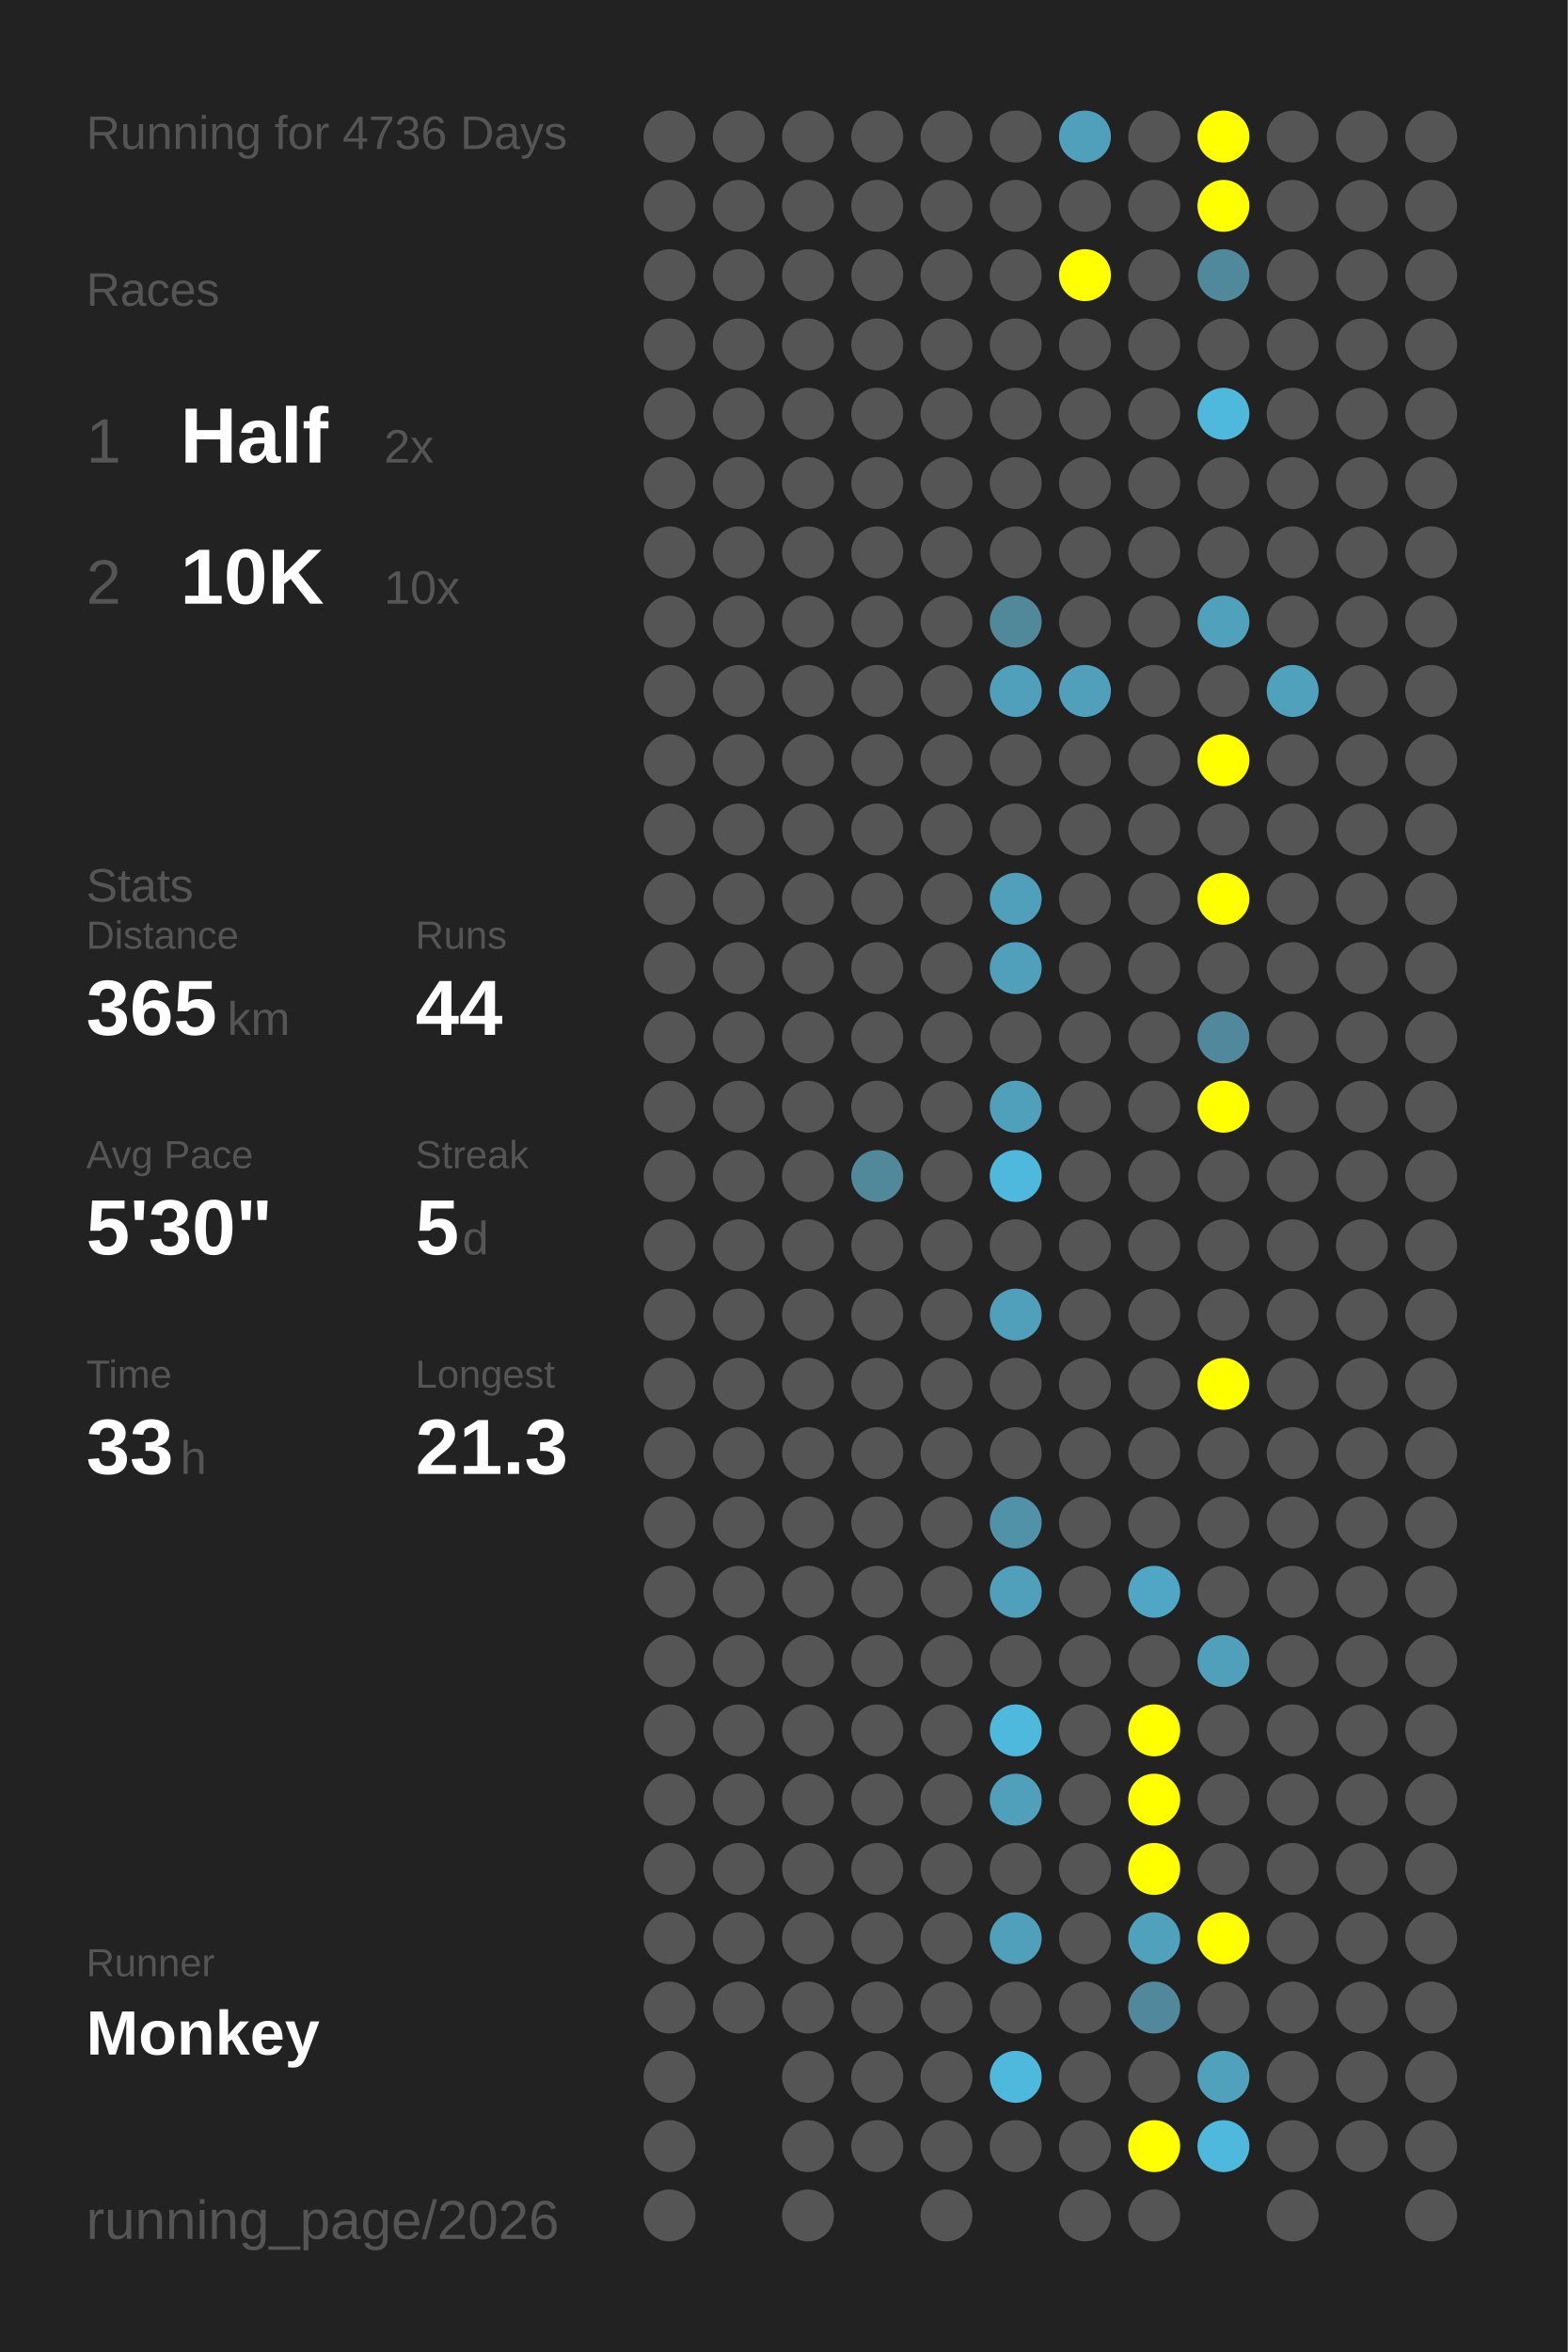
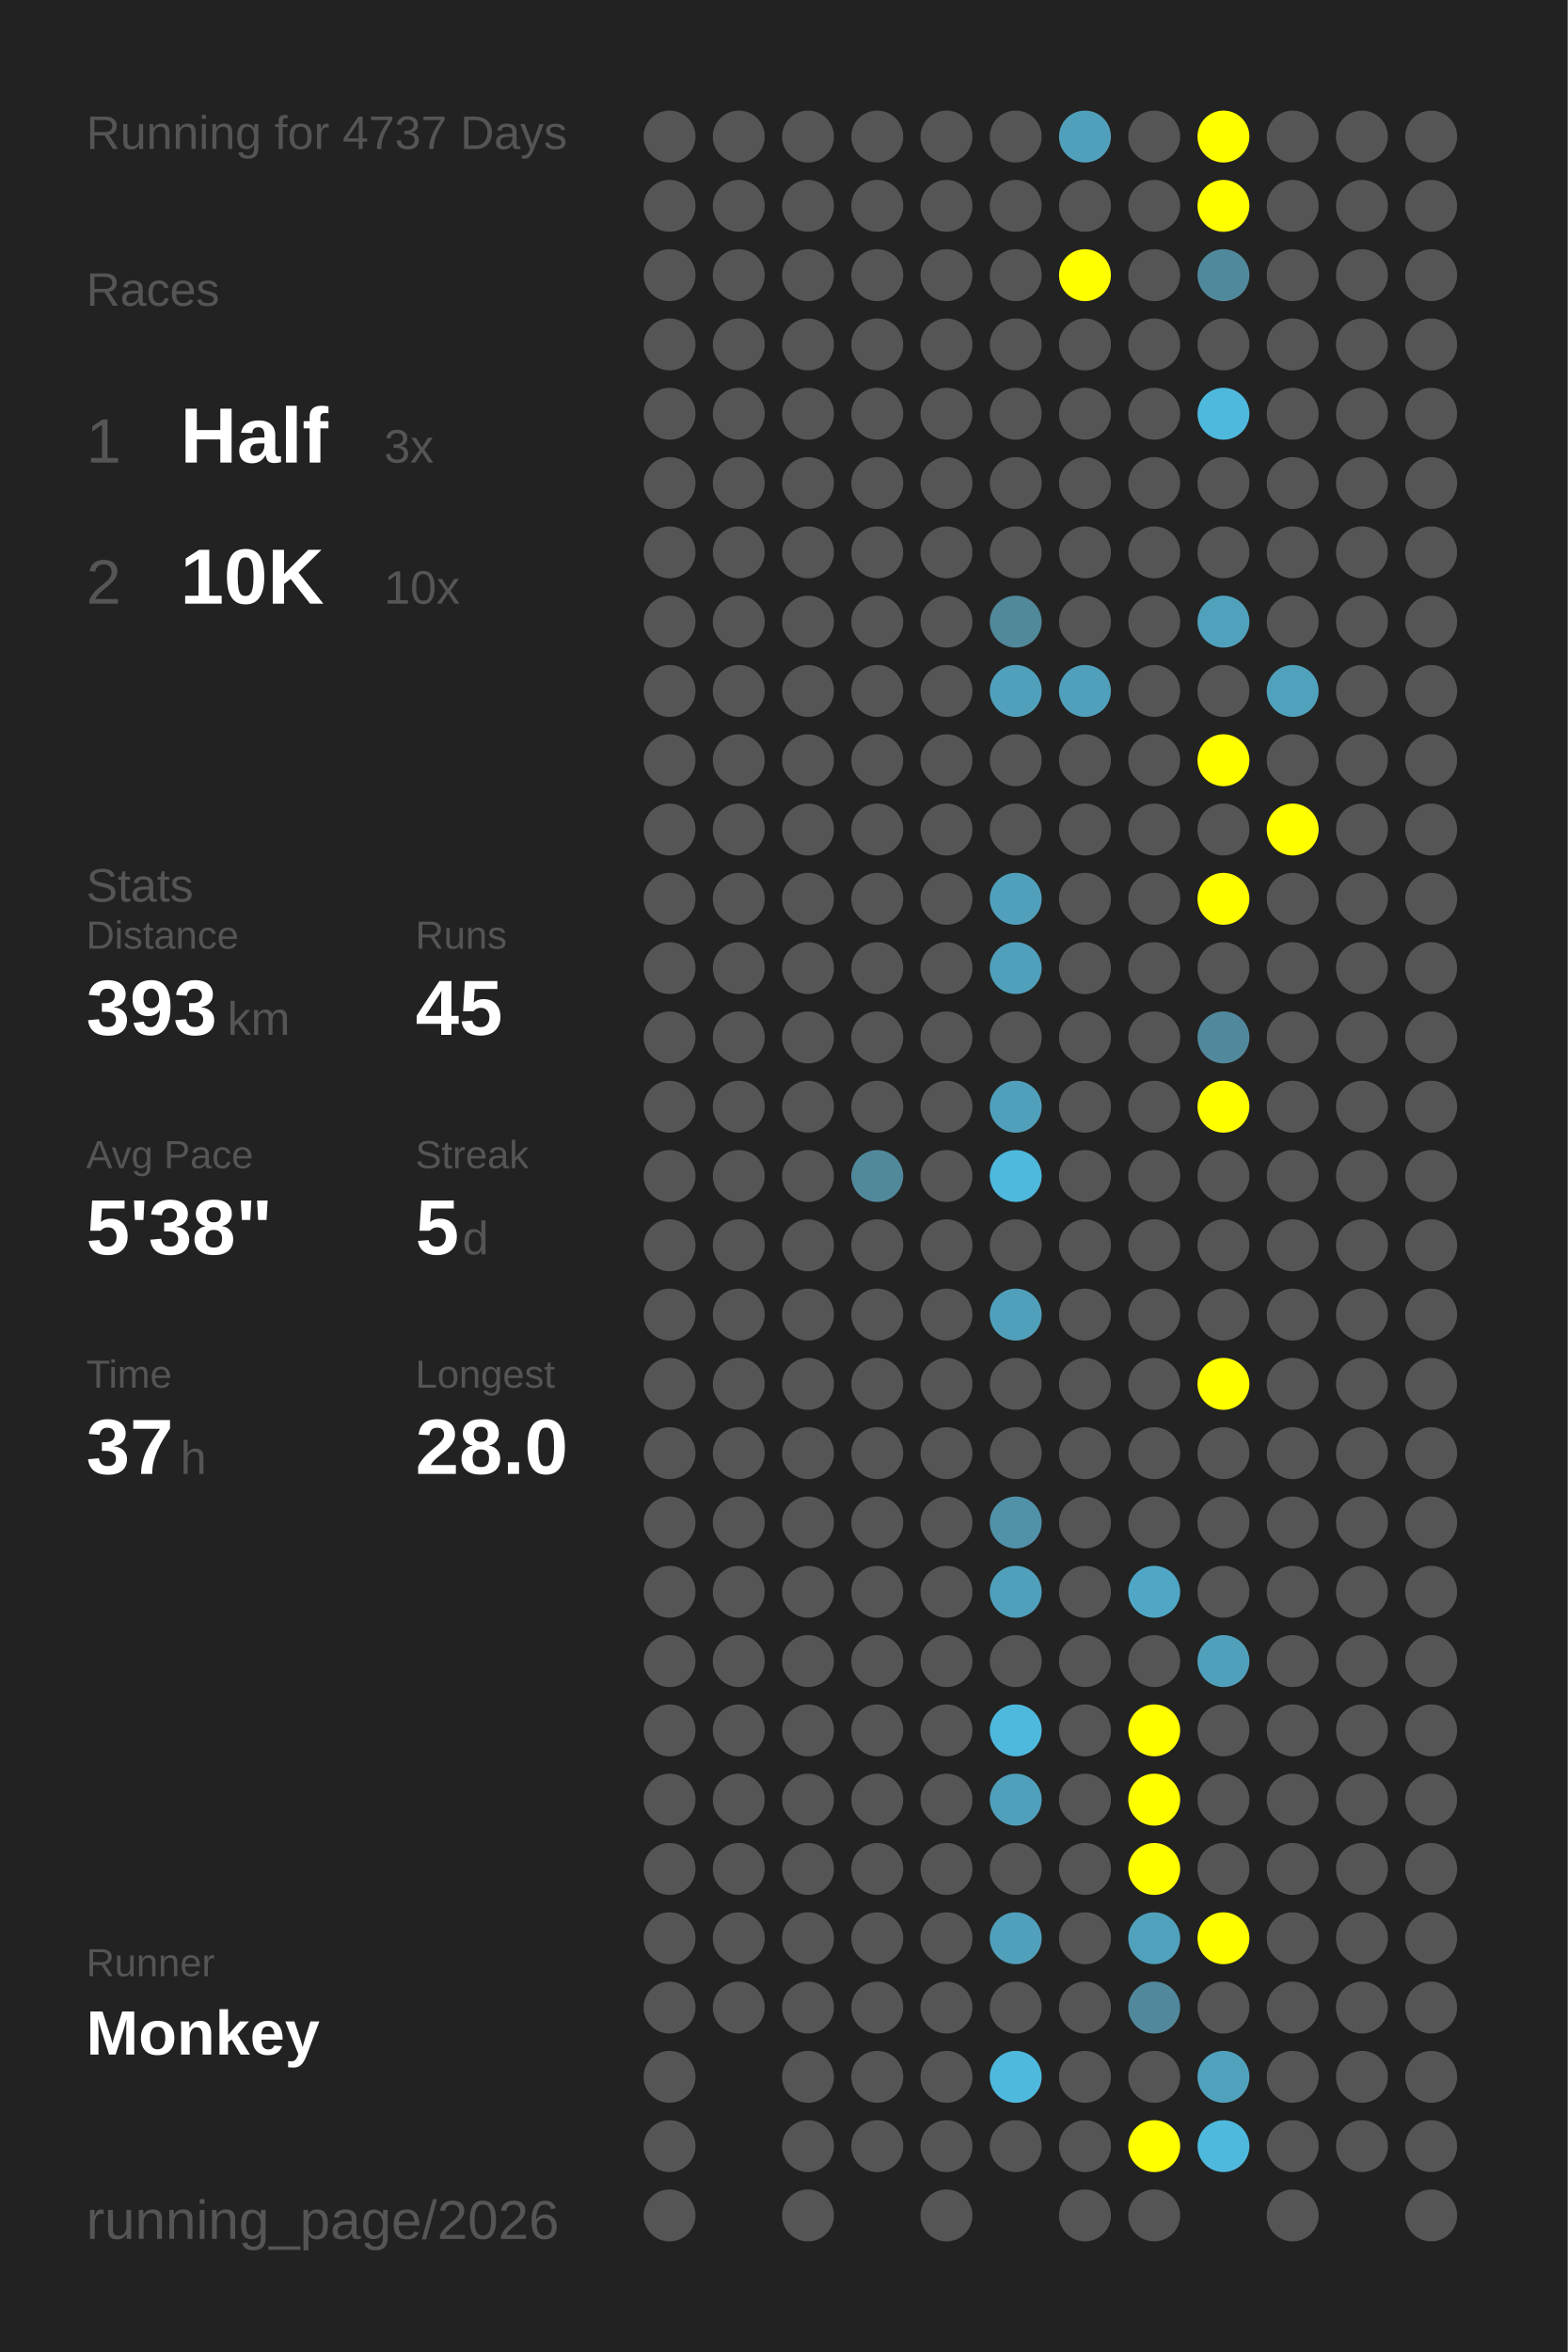
<svg xmlns="http://www.w3.org/2000/svg" baseProfile="full" height="300mm" version="1.1" viewBox="0,0,200,300" width="200mm">
  <defs />
  <rect fill="#222222" height="300" width="200" x="0" y="0" />
-   <text fill="#555555" style="font-size:6px; font-family:Arial;" x="11" y="19">Running for 4736 Days</text>
+   <text fill="#555555" style="font-size:6px; font-family:Arial;" x="11" y="19">Running for 4737 Days</text>
  <text fill="#555555" style="font-size:6px; font-family:Arial;" x="11" y="39">Races</text>
  <text fill="#555555" style="font-size:8px; font-family:Arial;" x="11" y="59">1</text>
  <text fill="#FFFFFF" style="font-size:10px; font-family:Arial; font-weight:bold;" x="23" y="59">Half</text>
-   <text fill="#555555" style="font-size:6px; font-family:Arial;" x="49" y="59">2x</text>
+   <text fill="#555555" style="font-size:6px; font-family:Arial;" x="49" y="59">3x</text>
  <text fill="#555555" style="font-size:8px; font-family:Arial;" x="11" y="77">2</text>
  <text fill="#FFFFFF" style="font-size:10px; font-family:Arial; font-weight:bold;" x="23" y="77">10K</text>
  <text fill="#555555" style="font-size:6px; font-family:Arial;" x="49" y="77">10x</text>
  <text fill="#555555" style="font-size:6px; font-family:Arial;" x="11" y="115">Stats</text>
  <text fill="#555555" style="font-size:5px; font-family:Arial;" x="11" y="121">Distance</text>
-   <text fill="#FFFFFF" style="font-size:10px; font-family:Arial; font-weight:bold;" x="11" y="132">365</text>
+   <text fill="#FFFFFF" style="font-size:10px; font-family:Arial; font-weight:bold;" x="11" y="132">393</text>
  <text fill="#555555" style="font-size:6px; font-family:Arial;" x="29" y="132">km</text>
  <text fill="#555555" style="font-size:5px; font-family:Arial;" x="53" y="121">Runs</text>
-   <text fill="#FFFFFF" style="font-size:10px; font-family:Arial; font-weight:bold;" x="53" y="132">44</text>
+   <text fill="#FFFFFF" style="font-size:10px; font-family:Arial; font-weight:bold;" x="53" y="132">45</text>
  <text fill="#555555" style="font-size:5px; font-family:Arial;" x="11" y="149">Avg Pace</text>
-   <text fill="#FFFFFF" style="font-size:10px; font-family:Arial; font-weight:bold;" x="11" y="160">5'30"</text>
+   <text fill="#FFFFFF" style="font-size:10px; font-family:Arial; font-weight:bold;" x="11" y="160">5'38"</text>
  <text fill="#555555" style="font-size:5px; font-family:Arial;" x="53" y="149">Streak</text>
  <text fill="#FFFFFF" style="font-size:10px; font-family:Arial; font-weight:bold;" x="53" y="160">5</text>
  <text fill="#555555" style="font-size:6px; font-family:Arial;" x="59" y="160">d</text>
  <text fill="#555555" style="font-size:5px; font-family:Arial;" x="11" y="177">Time</text>
-   <text fill="#FFFFFF" style="font-size:10px; font-family:Arial; font-weight:bold;" x="11" y="188">33</text>
+   <text fill="#FFFFFF" style="font-size:10px; font-family:Arial; font-weight:bold;" x="11" y="188">37</text>
  <text fill="#555555" style="font-size:6px; font-family:Arial;" x="23" y="188">h</text>
  <text fill="#555555" style="font-size:5px; font-family:Arial;" x="53" y="177">Longest</text>
-   <text fill="#FFFFFF" style="font-size:10px; font-family:Arial; font-weight:bold;" x="53" y="188">21.3</text>
+   <text fill="#FFFFFF" style="font-size:10px; font-family:Arial; font-weight:bold;" x="53" y="188">28.0</text>
  <text fill="#555555" style="font-size:5px; font-family:Arial;" x="11" y="252.065">Runner</text>
  <text fill="#FFFFFF" style="font-size:8px; font-family:Arial; font-weight:bold;" x="11" y="262.065">Monkey</text>
  <text fill="#555555" style="font-size:7px; font-family:Arial;" x="11" y="285.581">running_page/2026</text>
  <circle cx="85.417" cy="17.419" fill="#555555" r="3.312" />
  <circle cx="85.417" cy="26.258" fill="#555555" r="3.312" />
  <circle cx="85.417" cy="35.097" fill="#555555" r="3.312" />
  <circle cx="85.417" cy="43.935" fill="#555555" r="3.312" />
  <circle cx="85.417" cy="52.774" fill="#555555" r="3.312" />
  <circle cx="85.417" cy="61.613" fill="#555555" r="3.312" />
  <circle cx="85.417" cy="70.452" fill="#555555" r="3.312" />
  <circle cx="85.417" cy="79.29" fill="#555555" r="3.312" />
  <circle cx="85.417" cy="88.129" fill="#555555" r="3.312" />
  <circle cx="85.417" cy="96.968" fill="#555555" r="3.312" />
  <circle cx="85.417" cy="105.806" fill="#555555" r="3.312" />
  <circle cx="85.417" cy="114.645" fill="#555555" r="3.312" />
  <circle cx="85.417" cy="123.484" fill="#555555" r="3.312" />
  <circle cx="85.417" cy="132.323" fill="#555555" r="3.312" />
  <circle cx="85.417" cy="141.161" fill="#555555" r="3.312" />
  <circle cx="85.417" cy="150" fill="#555555" r="3.312" />
  <circle cx="85.417" cy="158.839" fill="#555555" r="3.312" />
  <circle cx="85.417" cy="167.677" fill="#555555" r="3.312" />
  <circle cx="85.417" cy="176.516" fill="#555555" r="3.312" />
  <circle cx="85.417" cy="185.355" fill="#555555" r="3.312" />
  <circle cx="85.417" cy="194.194" fill="#555555" r="3.312" />
  <circle cx="85.417" cy="203.032" fill="#555555" r="3.312" />
  <circle cx="85.417" cy="211.871" fill="#555555" r="3.312" />
  <circle cx="85.417" cy="220.71" fill="#555555" r="3.312" />
  <circle cx="85.417" cy="229.548" fill="#555555" r="3.312" />
  <circle cx="85.417" cy="238.387" fill="#555555" r="3.312" />
  <circle cx="85.417" cy="247.226" fill="#555555" r="3.312" />
  <circle cx="85.417" cy="256.065" fill="#555555" r="3.312" />
  <circle cx="85.417" cy="264.903" fill="#555555" r="3.312" />
  <circle cx="85.417" cy="273.742" fill="#555555" r="3.312" />
  <circle cx="85.417" cy="282.581" fill="#555555" r="3.312" />
  <circle cx="94.25" cy="17.419" fill="#555555" r="3.312" />
  <circle cx="94.25" cy="26.258" fill="#555555" r="3.312" />
  <circle cx="94.25" cy="35.097" fill="#555555" r="3.312" />
  <circle cx="94.25" cy="43.935" fill="#555555" r="3.312" />
  <circle cx="94.25" cy="52.774" fill="#555555" r="3.312" />
  <circle cx="94.25" cy="61.613" fill="#555555" r="3.312" />
  <circle cx="94.25" cy="70.452" fill="#555555" r="3.312" />
  <circle cx="94.25" cy="79.29" fill="#555555" r="3.312" />
  <circle cx="94.25" cy="88.129" fill="#555555" r="3.312" />
  <circle cx="94.25" cy="96.968" fill="#555555" r="3.312" />
  <circle cx="94.25" cy="105.806" fill="#555555" r="3.312" />
  <circle cx="94.25" cy="114.645" fill="#555555" r="3.312" />
  <circle cx="94.25" cy="123.484" fill="#555555" r="3.312" />
  <circle cx="94.25" cy="132.323" fill="#555555" r="3.312" />
  <circle cx="94.25" cy="141.161" fill="#555555" r="3.312" />
  <circle cx="94.25" cy="150" fill="#555555" r="3.312" />
  <circle cx="94.25" cy="158.839" fill="#555555" r="3.312" />
  <circle cx="94.25" cy="167.677" fill="#555555" r="3.312" />
  <circle cx="94.25" cy="176.516" fill="#555555" r="3.312" />
  <circle cx="94.25" cy="185.355" fill="#555555" r="3.312" />
  <circle cx="94.25" cy="194.194" fill="#555555" r="3.312" />
  <circle cx="94.25" cy="203.032" fill="#555555" r="3.312" />
  <circle cx="94.25" cy="211.871" fill="#555555" r="3.312" />
  <circle cx="94.25" cy="220.71" fill="#555555" r="3.312" />
  <circle cx="94.25" cy="229.548" fill="#555555" r="3.312" />
  <circle cx="94.25" cy="238.387" fill="#555555" r="3.312" />
  <circle cx="94.25" cy="247.226" fill="#555555" r="3.312" />
  <circle cx="94.25" cy="256.065" fill="#555555" r="3.312" />
  <circle cx="103.083" cy="17.419" fill="#555555" r="3.312" />
  <circle cx="103.083" cy="26.258" fill="#555555" r="3.312" />
  <circle cx="103.083" cy="35.097" fill="#555555" r="3.312" />
  <circle cx="103.083" cy="43.935" fill="#555555" r="3.312" />
  <circle cx="103.083" cy="52.774" fill="#555555" r="3.312" />
  <circle cx="103.083" cy="61.613" fill="#555555" r="3.312" />
  <circle cx="103.083" cy="70.452" fill="#555555" r="3.312" />
  <circle cx="103.083" cy="79.29" fill="#555555" r="3.312" />
  <circle cx="103.083" cy="88.129" fill="#555555" r="3.312" />
  <circle cx="103.083" cy="96.968" fill="#555555" r="3.312" />
  <circle cx="103.083" cy="105.806" fill="#555555" r="3.312" />
  <circle cx="103.083" cy="114.645" fill="#555555" r="3.312" />
  <circle cx="103.083" cy="123.484" fill="#555555" r="3.312" />
  <circle cx="103.083" cy="132.323" fill="#555555" r="3.312" />
  <circle cx="103.083" cy="141.161" fill="#555555" r="3.312" />
  <circle cx="103.083" cy="150" fill="#555555" r="3.312" />
  <circle cx="103.083" cy="158.839" fill="#555555" r="3.312" />
  <circle cx="103.083" cy="167.677" fill="#555555" r="3.312" />
  <circle cx="103.083" cy="176.516" fill="#555555" r="3.312" />
  <circle cx="103.083" cy="185.355" fill="#555555" r="3.312" />
  <circle cx="103.083" cy="194.194" fill="#555555" r="3.312" />
  <circle cx="103.083" cy="203.032" fill="#555555" r="3.312" />
  <circle cx="103.083" cy="211.871" fill="#555555" r="3.312" />
  <circle cx="103.083" cy="220.71" fill="#555555" r="3.312" />
  <circle cx="103.083" cy="229.548" fill="#555555" r="3.312" />
  <circle cx="103.083" cy="238.387" fill="#555555" r="3.312" />
  <circle cx="103.083" cy="247.226" fill="#555555" r="3.312" />
  <circle cx="103.083" cy="256.065" fill="#555555" r="3.312" />
  <circle cx="103.083" cy="264.903" fill="#555555" r="3.312" />
  <circle cx="103.083" cy="273.742" fill="#555555" r="3.312" />
  <circle cx="103.083" cy="282.581" fill="#555555" r="3.312" />
  <circle cx="111.917" cy="17.419" fill="#555555" r="3.312" />
  <circle cx="111.917" cy="26.258" fill="#555555" r="3.312" />
  <circle cx="111.917" cy="35.097" fill="#555555" r="3.312" />
  <circle cx="111.917" cy="43.935" fill="#555555" r="3.312" />
  <circle cx="111.917" cy="52.774" fill="#555555" r="3.312" />
  <circle cx="111.917" cy="61.613" fill="#555555" r="3.312" />
  <circle cx="111.917" cy="70.452" fill="#555555" r="3.312" />
  <circle cx="111.917" cy="79.29" fill="#555555" r="3.312" />
  <circle cx="111.917" cy="88.129" fill="#555555" r="3.312" />
  <circle cx="111.917" cy="96.968" fill="#555555" r="3.312" />
  <circle cx="111.917" cy="105.806" fill="#555555" r="3.312" />
  <circle cx="111.917" cy="114.645" fill="#555555" r="3.312" />
  <circle cx="111.917" cy="123.484" fill="#555555" r="3.312" />
  <circle cx="111.917" cy="132.323" fill="#555555" r="3.312" />
  <circle cx="111.917" cy="141.161" fill="#555555" r="3.312" />
  <circle cx="111.917" cy="150" fill="#51899b" r="3.312" />
  <circle cx="111.917" cy="158.839" fill="#555555" r="3.312" />
  <circle cx="111.917" cy="167.677" fill="#555555" r="3.312" />
  <circle cx="111.917" cy="176.516" fill="#555555" r="3.312" />
  <circle cx="111.917" cy="185.355" fill="#555555" r="3.312" />
  <circle cx="111.917" cy="194.194" fill="#555555" r="3.312" />
  <circle cx="111.917" cy="203.032" fill="#555555" r="3.312" />
  <circle cx="111.917" cy="211.871" fill="#555555" r="3.312" />
  <circle cx="111.917" cy="220.71" fill="#555555" r="3.312" />
  <circle cx="111.917" cy="229.548" fill="#555555" r="3.312" />
  <circle cx="111.917" cy="238.387" fill="#555555" r="3.312" />
  <circle cx="111.917" cy="247.226" fill="#555555" r="3.312" />
  <circle cx="111.917" cy="256.065" fill="#555555" r="3.312" />
  <circle cx="111.917" cy="264.903" fill="#555555" r="3.312" />
  <circle cx="111.917" cy="273.742" fill="#555555" r="3.312" />
  <circle cx="120.75" cy="17.419" fill="#555555" r="3.312" />
  <circle cx="120.75" cy="26.258" fill="#555555" r="3.312" />
  <circle cx="120.75" cy="35.097" fill="#555555" r="3.312" />
  <circle cx="120.75" cy="43.935" fill="#555555" r="3.312" />
  <circle cx="120.75" cy="52.774" fill="#555555" r="3.312" />
  <circle cx="120.75" cy="61.613" fill="#555555" r="3.312" />
  <circle cx="120.75" cy="70.452" fill="#555555" r="3.312" />
  <circle cx="120.75" cy="79.29" fill="#555555" r="3.312" />
  <circle cx="120.75" cy="88.129" fill="#555555" r="3.312" />
  <circle cx="120.75" cy="96.968" fill="#555555" r="3.312" />
  <circle cx="120.75" cy="105.806" fill="#555555" r="3.312" />
  <circle cx="120.75" cy="114.645" fill="#555555" r="3.312" />
  <circle cx="120.75" cy="123.484" fill="#555555" r="3.312" />
  <circle cx="120.75" cy="132.323" fill="#555555" r="3.312" />
  <circle cx="120.75" cy="141.161" fill="#555555" r="3.312" />
  <circle cx="120.75" cy="150" fill="#555555" r="3.312" />
  <circle cx="120.75" cy="158.839" fill="#555555" r="3.312" />
  <circle cx="120.75" cy="167.677" fill="#555555" r="3.312" />
  <circle cx="120.75" cy="176.516" fill="#555555" r="3.312" />
  <circle cx="120.75" cy="185.355" fill="#555555" r="3.312" />
  <circle cx="120.75" cy="194.194" fill="#555555" r="3.312" />
  <circle cx="120.75" cy="203.032" fill="#555555" r="3.312" />
  <circle cx="120.75" cy="211.871" fill="#555555" r="3.312" />
  <circle cx="120.75" cy="220.71" fill="#555555" r="3.312" />
  <circle cx="120.75" cy="229.548" fill="#555555" r="3.312" />
  <circle cx="120.75" cy="238.387" fill="#555555" r="3.312" />
  <circle cx="120.75" cy="247.226" fill="#555555" r="3.312" />
  <circle cx="120.75" cy="256.065" fill="#555555" r="3.312" />
  <circle cx="120.75" cy="264.903" fill="#555555" r="3.312" />
  <circle cx="120.75" cy="273.742" fill="#555555" r="3.312" />
  <circle cx="120.75" cy="282.581" fill="#555555" r="3.312" />
  <circle cx="129.583" cy="17.419" fill="#555555" r="3.312" />
  <circle cx="129.583" cy="26.258" fill="#555555" r="3.312" />
  <circle cx="129.583" cy="35.097" fill="#555555" r="3.312" />
  <circle cx="129.583" cy="43.935" fill="#555555" r="3.312" />
  <circle cx="129.583" cy="52.774" fill="#555555" r="3.312" />
  <circle cx="129.583" cy="61.613" fill="#555555" r="3.312" />
  <circle cx="129.583" cy="70.452" fill="#555555" r="3.312" />
  <circle cx="129.583" cy="79.29" fill="#51889a" r="3.312" />
  <circle cx="129.583" cy="88.129" fill="#50a0bb" r="3.312" />
  <circle cx="129.583" cy="96.968" fill="#555555" r="3.312" />
  <circle cx="129.583" cy="105.806" fill="#555555" r="3.312" />
  <circle cx="129.583" cy="114.645" fill="#50a0bb" r="3.312" />
  <circle cx="129.583" cy="123.484" fill="#50a0bb" r="3.312" />
  <circle cx="129.583" cy="132.323" fill="#555555" r="3.312" />
  <circle cx="129.583" cy="141.161" fill="#50a0bb" r="3.312" />
  <circle cx="129.583" cy="150" fill="#4eb9dd" r="3.312" />
  <circle cx="129.583" cy="158.839" fill="#555555" r="3.312" />
  <circle cx="129.583" cy="167.677" fill="#50a0bb" r="3.312" />
  <circle cx="129.583" cy="176.516" fill="#555555" r="3.312" />
  <circle cx="129.583" cy="185.355" fill="#555555" r="3.312" />
  <circle cx="129.583" cy="194.194" fill="#5192a9" r="3.312" />
  <circle cx="129.583" cy="203.032" fill="#50a0bb" r="3.312" />
  <circle cx="129.583" cy="211.871" fill="#555555" r="3.312" />
  <circle cx="129.583" cy="220.71" fill="#4eb9dd" r="3.312" />
  <circle cx="129.583" cy="229.548" fill="#50a0bb" r="3.312" />
  <circle cx="129.583" cy="238.387" fill="#555555" r="3.312" />
  <circle cx="129.583" cy="247.226" fill="#50a0bb" r="3.312" />
  <circle cx="129.583" cy="256.065" fill="#555555" r="3.312" />
  <circle cx="129.583" cy="264.903" fill="#4eb9dd" r="3.312" />
  <circle cx="129.583" cy="273.742" fill="#555555" r="3.312" />
  <circle cx="138.417" cy="17.419" fill="#50a0bb" r="3.312" />
  <circle cx="138.417" cy="26.258" fill="#555555" r="3.312" />
  <circle cx="138.417" cy="35.097" fill="#FFFF00" r="3.312" />
  <circle cx="138.417" cy="43.935" fill="#555555" r="3.312" />
  <circle cx="138.417" cy="52.774" fill="#555555" r="3.312" />
  <circle cx="138.417" cy="61.613" fill="#555555" r="3.312" />
  <circle cx="138.417" cy="70.452" fill="#555555" r="3.312" />
  <circle cx="138.417" cy="79.29" fill="#555555" r="3.312" />
  <circle cx="138.417" cy="88.129" fill="#50a0bb" r="3.312" />
  <circle cx="138.417" cy="96.968" fill="#555555" r="3.312" />
  <circle cx="138.417" cy="105.806" fill="#555555" r="3.312" />
  <circle cx="138.417" cy="114.645" fill="#555555" r="3.312" />
  <circle cx="138.417" cy="123.484" fill="#555555" r="3.312" />
  <circle cx="138.417" cy="132.323" fill="#555555" r="3.312" />
  <circle cx="138.417" cy="141.161" fill="#555555" r="3.312" />
  <circle cx="138.417" cy="150" fill="#555555" r="3.312" />
  <circle cx="138.417" cy="158.839" fill="#555555" r="3.312" />
  <circle cx="138.417" cy="167.677" fill="#555555" r="3.312" />
  <circle cx="138.417" cy="176.516" fill="#555555" r="3.312" />
  <circle cx="138.417" cy="185.355" fill="#555555" r="3.312" />
  <circle cx="138.417" cy="194.194" fill="#555555" r="3.312" />
  <circle cx="138.417" cy="203.032" fill="#555555" r="3.312" />
  <circle cx="138.417" cy="211.871" fill="#555555" r="3.312" />
  <circle cx="138.417" cy="220.71" fill="#555555" r="3.312" />
  <circle cx="138.417" cy="229.548" fill="#555555" r="3.312" />
  <circle cx="138.417" cy="238.387" fill="#555555" r="3.312" />
  <circle cx="138.417" cy="247.226" fill="#555555" r="3.312" />
  <circle cx="138.417" cy="256.065" fill="#555555" r="3.312" />
  <circle cx="138.417" cy="264.903" fill="#555555" r="3.312" />
  <circle cx="138.417" cy="273.742" fill="#555555" r="3.312" />
  <circle cx="138.417" cy="282.581" fill="#555555" r="3.312" />
  <circle cx="147.25" cy="17.419" fill="#555555" r="3.312" />
  <circle cx="147.25" cy="26.258" fill="#555555" r="3.312" />
  <circle cx="147.25" cy="35.097" fill="#555555" r="3.312" />
  <circle cx="147.25" cy="43.935" fill="#555555" r="3.312" />
  <circle cx="147.25" cy="52.774" fill="#555555" r="3.312" />
  <circle cx="147.25" cy="61.613" fill="#555555" r="3.312" />
  <circle cx="147.25" cy="70.452" fill="#555555" r="3.312" />
  <circle cx="147.25" cy="79.29" fill="#555555" r="3.312" />
  <circle cx="147.25" cy="88.129" fill="#555555" r="3.312" />
  <circle cx="147.25" cy="96.968" fill="#555555" r="3.312" />
  <circle cx="147.25" cy="105.806" fill="#555555" r="3.312" />
  <circle cx="147.25" cy="114.645" fill="#555555" r="3.312" />
  <circle cx="147.25" cy="123.484" fill="#555555" r="3.312" />
  <circle cx="147.25" cy="132.323" fill="#555555" r="3.312" />
  <circle cx="147.25" cy="141.161" fill="#555555" r="3.312" />
  <circle cx="147.25" cy="150" fill="#555555" r="3.312" />
  <circle cx="147.25" cy="158.839" fill="#555555" r="3.312" />
  <circle cx="147.25" cy="167.677" fill="#555555" r="3.312" />
  <circle cx="147.25" cy="176.516" fill="#555555" r="3.312" />
  <circle cx="147.25" cy="185.355" fill="#555555" r="3.312" />
  <circle cx="147.25" cy="194.194" fill="#555555" r="3.312" />
  <circle cx="147.25" cy="203.032" fill="#4fa7c5" r="3.312" />
  <circle cx="147.25" cy="211.871" fill="#555555" r="3.312" />
  <circle cx="147.25" cy="220.71" fill="#FFFF00" r="3.312" />
  <circle cx="147.25" cy="229.548" fill="#FFFF00" r="3.312" />
  <circle cx="147.25" cy="238.387" fill="#FFFF00" r="3.312" />
  <circle cx="147.25" cy="247.226" fill="#50a1bc" r="3.312" />
  <circle cx="147.25" cy="256.065" fill="#51889b" r="3.312" />
  <circle cx="147.25" cy="264.903" fill="#555555" r="3.312" />
  <circle cx="147.25" cy="273.742" fill="#FFFF00" r="3.312" />
  <circle cx="147.25" cy="282.581" fill="#555555" r="3.312" />
  <circle cx="156.083" cy="17.419" fill="#FFFF00" r="3.312" />
  <circle cx="156.083" cy="26.258" fill="#FFFF00" r="3.312" />
  <circle cx="156.083" cy="35.097" fill="#51899c" r="3.312" />
  <circle cx="156.083" cy="43.935" fill="#555555" r="3.312" />
  <circle cx="156.083" cy="52.774" fill="#4eb9dd" r="3.312" />
  <circle cx="156.083" cy="61.613" fill="#555555" r="3.312" />
  <circle cx="156.083" cy="70.452" fill="#555555" r="3.312" />
  <circle cx="156.083" cy="79.29" fill="#50a1bc" r="3.312" />
  <circle cx="156.083" cy="88.129" fill="#555555" r="3.312" />
  <circle cx="156.083" cy="96.968" fill="#FFFF00" r="3.312" />
  <circle cx="156.083" cy="105.806" fill="#555555" r="3.312" />
  <circle cx="156.083" cy="114.645" fill="#FFFF00" r="3.312" />
  <circle cx="156.083" cy="123.484" fill="#555555" r="3.312" />
  <circle cx="156.083" cy="132.323" fill="#51889b" r="3.312" />
  <circle cx="156.083" cy="141.161" fill="#FFFF00" r="3.312" />
  <circle cx="156.083" cy="150" fill="#555555" r="3.312" />
  <circle cx="156.083" cy="158.839" fill="#555555" r="3.312" />
  <circle cx="156.083" cy="167.677" fill="#555555" r="3.312" />
  <circle cx="156.083" cy="176.516" fill="#FFFF00" r="3.312" />
  <circle cx="156.083" cy="185.355" fill="#555555" r="3.312" />
  <circle cx="156.083" cy="194.194" fill="#555555" r="3.312" />
  <circle cx="156.083" cy="203.032" fill="#555555" r="3.312" />
  <circle cx="156.083" cy="211.871" fill="#50a0bb" r="3.312" />
  <circle cx="156.083" cy="220.71" fill="#555555" r="3.312" />
  <circle cx="156.083" cy="229.548" fill="#555555" r="3.312" />
  <circle cx="156.083" cy="238.387" fill="#555555" r="3.312" />
  <circle cx="156.083" cy="247.226" fill="#FFFF00" r="3.312" />
  <circle cx="156.083" cy="256.065" fill="#555555" r="3.312" />
  <circle cx="156.083" cy="264.903" fill="#50a1bc" r="3.312" />
  <circle cx="156.083" cy="273.742" fill="#4eb9dd" r="3.312" />
  <circle cx="164.917" cy="17.419" fill="#555555" r="3.312" />
  <circle cx="164.917" cy="26.258" fill="#555555" r="3.312" />
  <circle cx="164.917" cy="35.097" fill="#555555" r="3.312" />
  <circle cx="164.917" cy="43.935" fill="#555555" r="3.312" />
  <circle cx="164.917" cy="52.774" fill="#555555" r="3.312" />
  <circle cx="164.917" cy="61.613" fill="#555555" r="3.312" />
  <circle cx="164.917" cy="70.452" fill="#555555" r="3.312" />
  <circle cx="164.917" cy="79.29" fill="#555555" r="3.312" />
  <circle cx="164.917" cy="88.129" fill="#50a1bc" r="3.312" />
  <circle cx="164.917" cy="96.968" fill="#555555" r="3.312" />
-   <circle cx="164.917" cy="105.806" fill="#555555" r="3.312" />
+   <circle cx="164.917" cy="105.806" fill="#FFFF00" r="3.312" />
  <circle cx="164.917" cy="114.645" fill="#555555" r="3.312" />
  <circle cx="164.917" cy="123.484" fill="#555555" r="3.312" />
  <circle cx="164.917" cy="132.323" fill="#555555" r="3.312" />
  <circle cx="164.917" cy="141.161" fill="#555555" r="3.312" />
  <circle cx="164.917" cy="150" fill="#555555" r="3.312" />
  <circle cx="164.917" cy="158.839" fill="#555555" r="3.312" />
  <circle cx="164.917" cy="167.677" fill="#555555" r="3.312" />
  <circle cx="164.917" cy="176.516" fill="#555555" r="3.312" />
  <circle cx="164.917" cy="185.355" fill="#555555" r="3.312" />
  <circle cx="164.917" cy="194.194" fill="#555555" r="3.312" />
  <circle cx="164.917" cy="203.032" fill="#555555" r="3.312" />
  <circle cx="164.917" cy="211.871" fill="#555555" r="3.312" />
  <circle cx="164.917" cy="220.71" fill="#555555" r="3.312" />
  <circle cx="164.917" cy="229.548" fill="#555555" r="3.312" />
  <circle cx="164.917" cy="238.387" fill="#555555" r="3.312" />
  <circle cx="164.917" cy="247.226" fill="#555555" r="3.312" />
  <circle cx="164.917" cy="256.065" fill="#555555" r="3.312" />
  <circle cx="164.917" cy="264.903" fill="#555555" r="3.312" />
  <circle cx="164.917" cy="273.742" fill="#555555" r="3.312" />
  <circle cx="164.917" cy="282.581" fill="#555555" r="3.312" />
  <circle cx="173.75" cy="17.419" fill="#555555" r="3.312" />
  <circle cx="173.75" cy="26.258" fill="#555555" r="3.312" />
  <circle cx="173.75" cy="35.097" fill="#555555" r="3.312" />
  <circle cx="173.75" cy="43.935" fill="#555555" r="3.312" />
  <circle cx="173.75" cy="52.774" fill="#555555" r="3.312" />
  <circle cx="173.75" cy="61.613" fill="#555555" r="3.312" />
  <circle cx="173.75" cy="70.452" fill="#555555" r="3.312" />
  <circle cx="173.75" cy="79.29" fill="#555555" r="3.312" />
  <circle cx="173.75" cy="88.129" fill="#555555" r="3.312" />
  <circle cx="173.75" cy="96.968" fill="#555555" r="3.312" />
  <circle cx="173.75" cy="105.806" fill="#555555" r="3.312" />
  <circle cx="173.75" cy="114.645" fill="#555555" r="3.312" />
  <circle cx="173.75" cy="123.484" fill="#555555" r="3.312" />
  <circle cx="173.75" cy="132.323" fill="#555555" r="3.312" />
  <circle cx="173.75" cy="141.161" fill="#555555" r="3.312" />
  <circle cx="173.75" cy="150" fill="#555555" r="3.312" />
  <circle cx="173.75" cy="158.839" fill="#555555" r="3.312" />
  <circle cx="173.75" cy="167.677" fill="#555555" r="3.312" />
  <circle cx="173.75" cy="176.516" fill="#555555" r="3.312" />
  <circle cx="173.75" cy="185.355" fill="#555555" r="3.312" />
  <circle cx="173.75" cy="194.194" fill="#555555" r="3.312" />
  <circle cx="173.75" cy="203.032" fill="#555555" r="3.312" />
  <circle cx="173.75" cy="211.871" fill="#555555" r="3.312" />
  <circle cx="173.75" cy="220.71" fill="#555555" r="3.312" />
  <circle cx="173.75" cy="229.548" fill="#555555" r="3.312" />
  <circle cx="173.75" cy="238.387" fill="#555555" r="3.312" />
  <circle cx="173.75" cy="247.226" fill="#555555" r="3.312" />
  <circle cx="173.75" cy="256.065" fill="#555555" r="3.312" />
  <circle cx="173.75" cy="264.903" fill="#555555" r="3.312" />
  <circle cx="173.75" cy="273.742" fill="#555555" r="3.312" />
  <circle cx="182.583" cy="17.419" fill="#555555" r="3.312" />
  <circle cx="182.583" cy="26.258" fill="#555555" r="3.312" />
  <circle cx="182.583" cy="35.097" fill="#555555" r="3.312" />
  <circle cx="182.583" cy="43.935" fill="#555555" r="3.312" />
  <circle cx="182.583" cy="52.774" fill="#555555" r="3.312" />
  <circle cx="182.583" cy="61.613" fill="#555555" r="3.312" />
  <circle cx="182.583" cy="70.452" fill="#555555" r="3.312" />
  <circle cx="182.583" cy="79.29" fill="#555555" r="3.312" />
  <circle cx="182.583" cy="88.129" fill="#555555" r="3.312" />
  <circle cx="182.583" cy="96.968" fill="#555555" r="3.312" />
  <circle cx="182.583" cy="105.806" fill="#555555" r="3.312" />
  <circle cx="182.583" cy="114.645" fill="#555555" r="3.312" />
  <circle cx="182.583" cy="123.484" fill="#555555" r="3.312" />
  <circle cx="182.583" cy="132.323" fill="#555555" r="3.312" />
  <circle cx="182.583" cy="141.161" fill="#555555" r="3.312" />
  <circle cx="182.583" cy="150" fill="#555555" r="3.312" />
  <circle cx="182.583" cy="158.839" fill="#555555" r="3.312" />
  <circle cx="182.583" cy="167.677" fill="#555555" r="3.312" />
  <circle cx="182.583" cy="176.516" fill="#555555" r="3.312" />
  <circle cx="182.583" cy="185.355" fill="#555555" r="3.312" />
  <circle cx="182.583" cy="194.194" fill="#555555" r="3.312" />
  <circle cx="182.583" cy="203.032" fill="#555555" r="3.312" />
  <circle cx="182.583" cy="211.871" fill="#555555" r="3.312" />
  <circle cx="182.583" cy="220.71" fill="#555555" r="3.312" />
  <circle cx="182.583" cy="229.548" fill="#555555" r="3.312" />
  <circle cx="182.583" cy="238.387" fill="#555555" r="3.312" />
  <circle cx="182.583" cy="247.226" fill="#555555" r="3.312" />
  <circle cx="182.583" cy="256.065" fill="#555555" r="3.312" />
  <circle cx="182.583" cy="264.903" fill="#555555" r="3.312" />
  <circle cx="182.583" cy="273.742" fill="#555555" r="3.312" />
  <circle cx="182.583" cy="282.581" fill="#555555" r="3.312" />
</svg>
